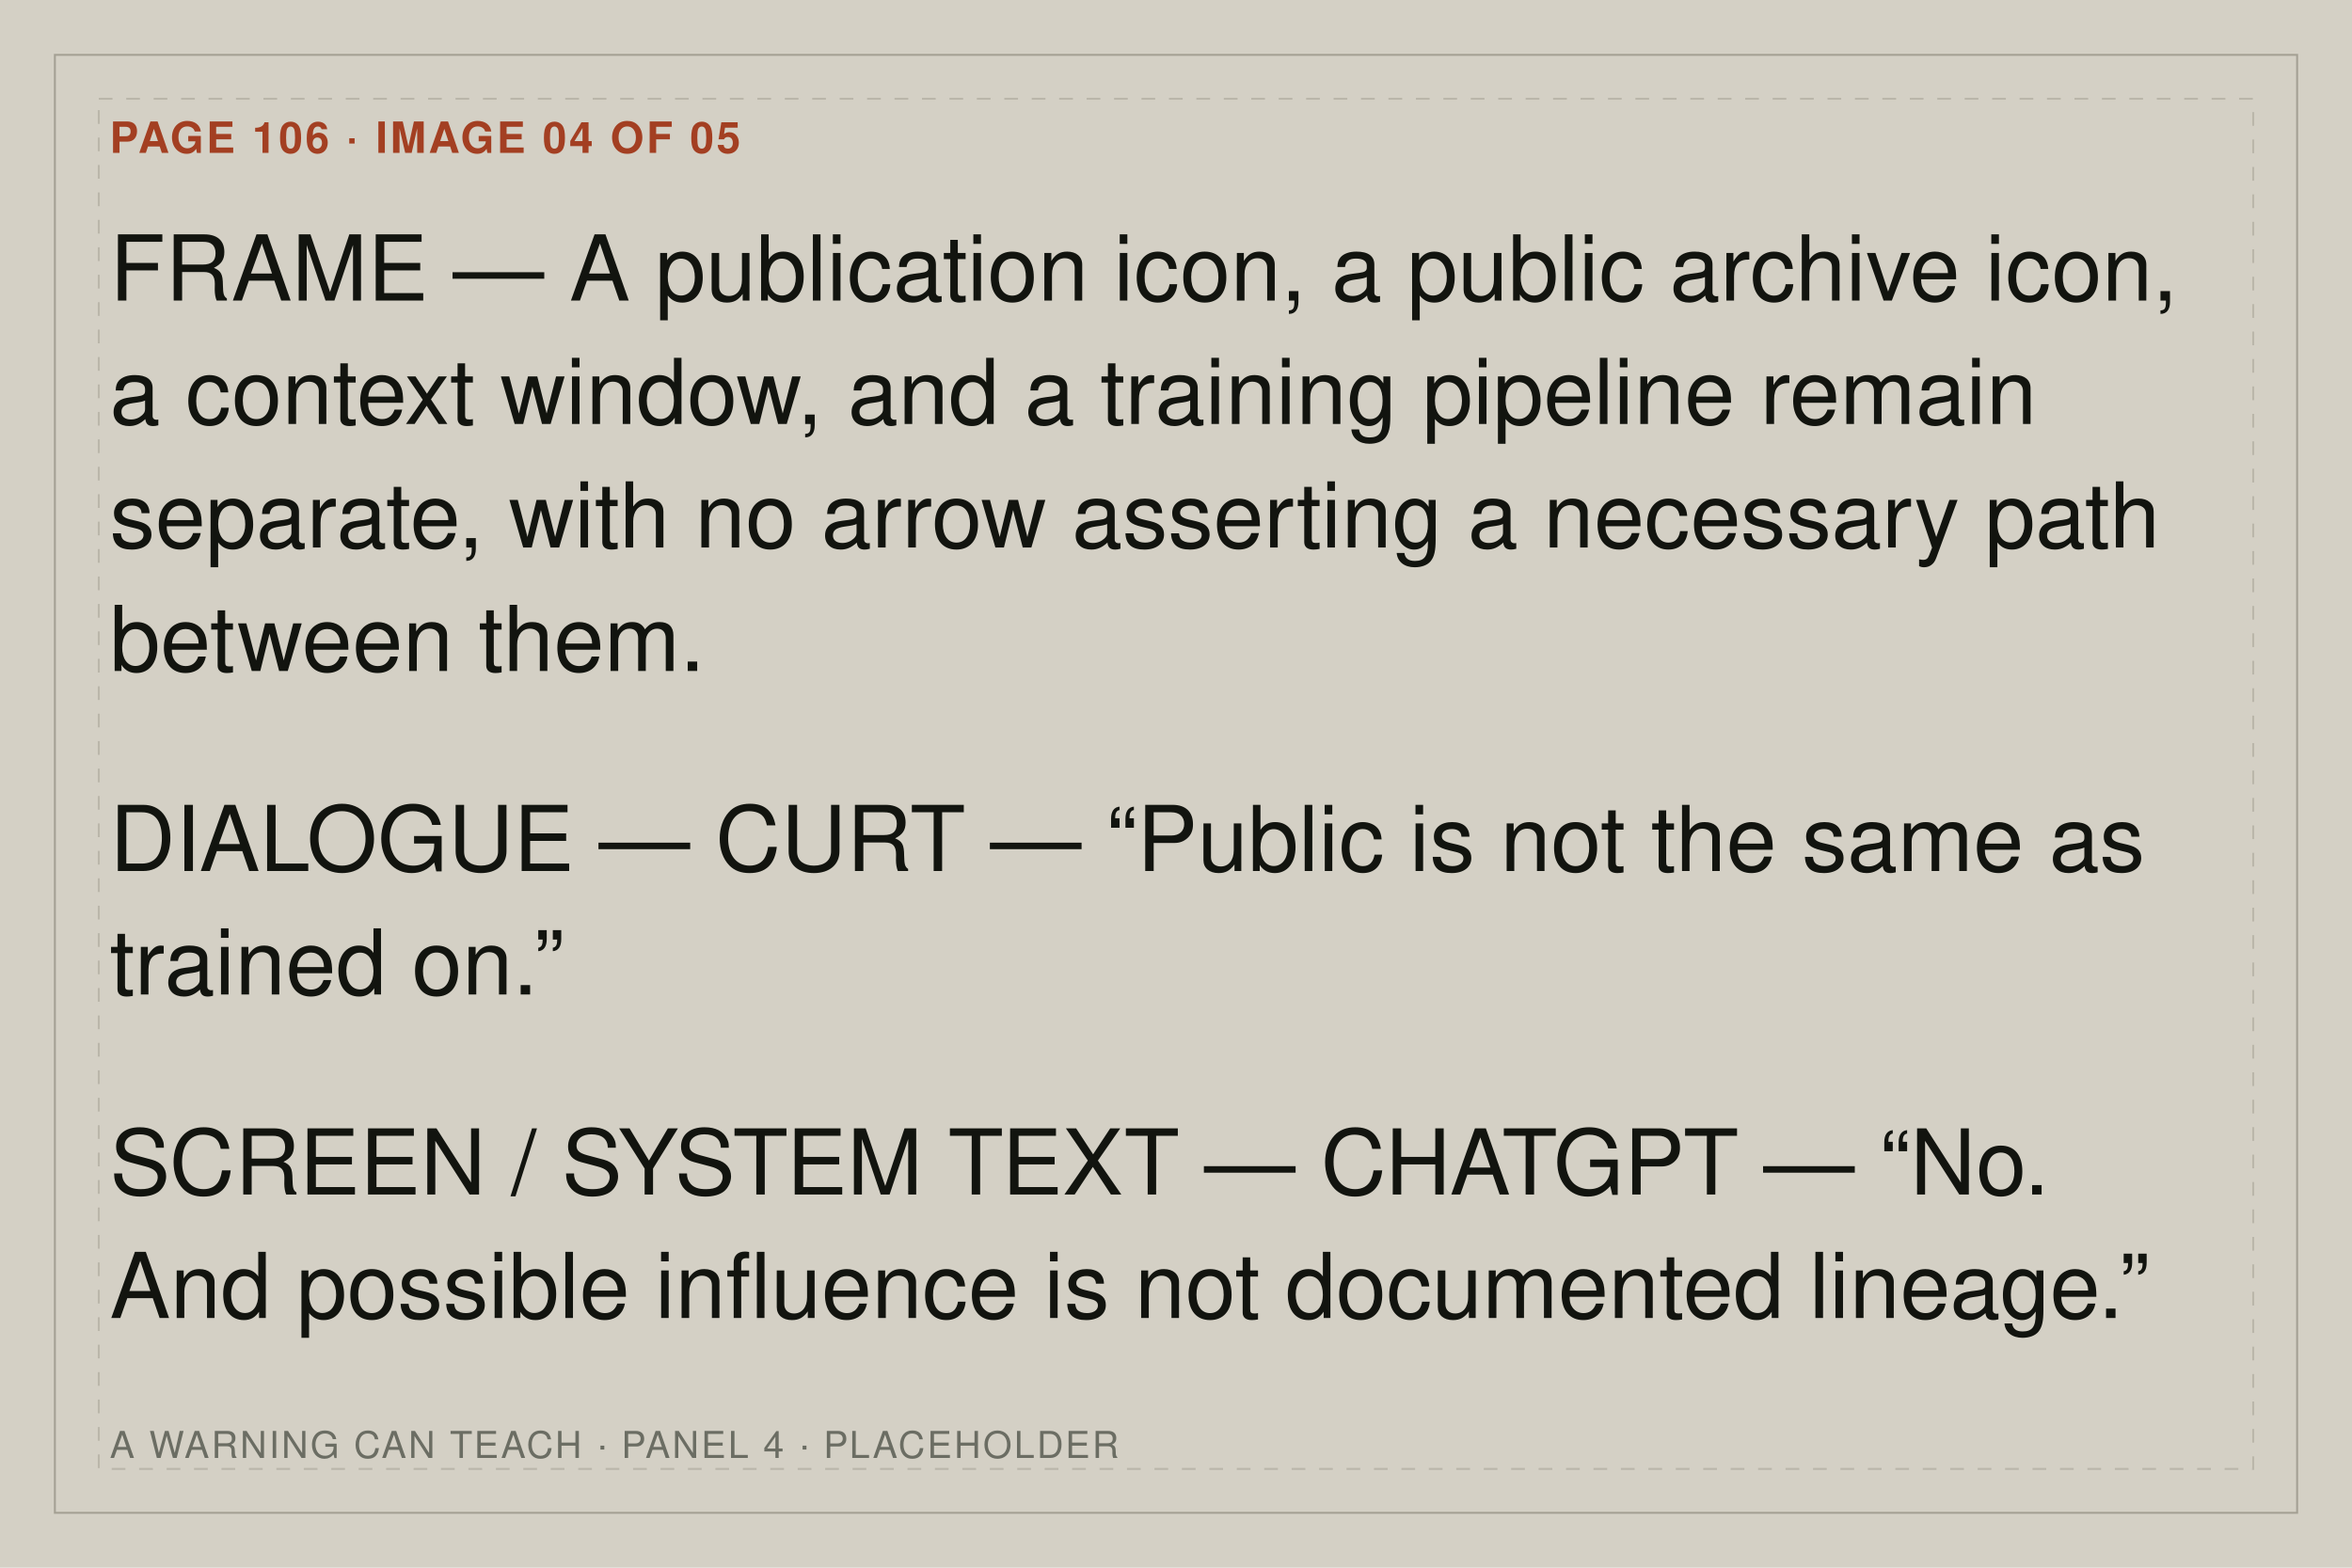
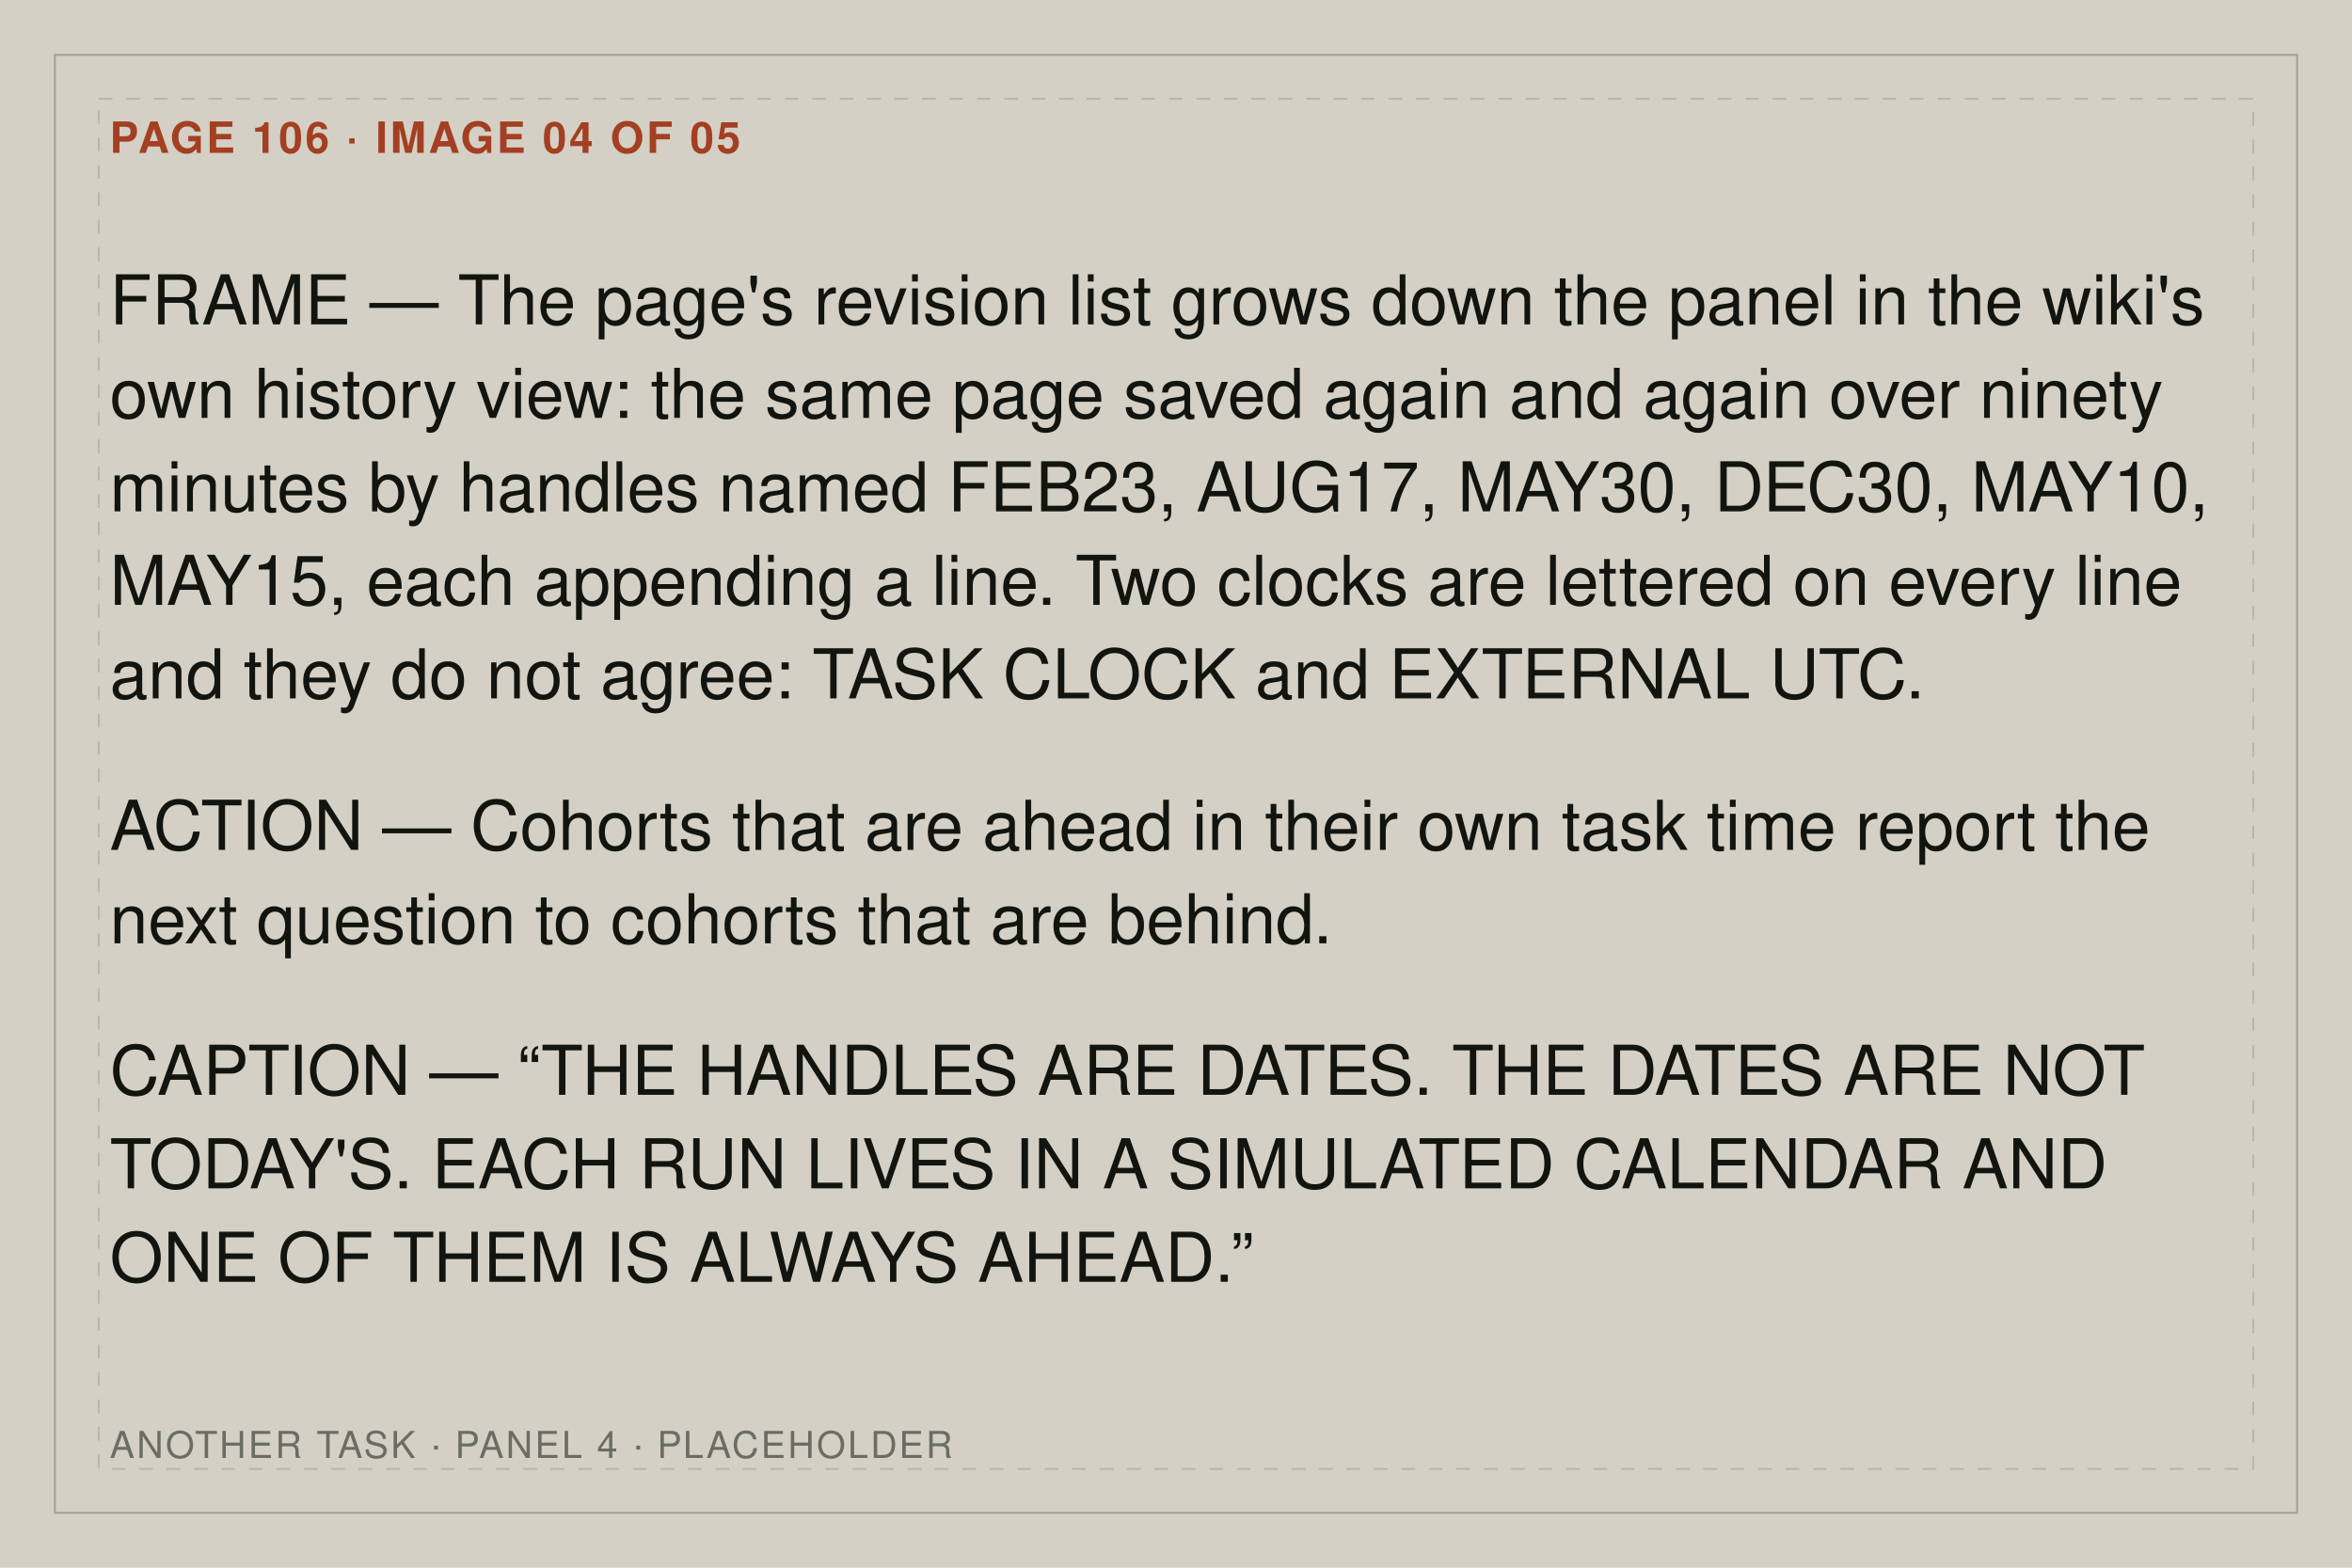
<svg xmlns="http://www.w3.org/2000/svg" width="1200" height="800" viewBox="0 0 1200 800" role="img" aria-labelledby="title">
  <rect width="1200" height="800" fill="#d4d0c5" />
  <rect x="28" y="28" width="1144" height="744" fill="none" stroke="#a4a094" stroke-width="1" />
  <rect x="50.4" y="50.4" width="1099.2" height="699.2" fill="none" stroke="#a4a094" stroke-width="1" stroke-dasharray="7 7" opacity="0.55" />
  <g font-family="Helvetica, Arial, 'Liberation Sans', 'Nimbus Sans', sans-serif">
    <text x="56" y="78" font-size="22" font-weight="700" letter-spacing="1.32" fill="#a33f22">PAGE 106 · IMAGE 04 OF 05</text>
-     <text font-size="46.33" fill="#12140f" text-anchor="start" xml:space="preserve">
-       <tspan x="56" y="153.36">FRAME — A publication icon, a public archive icon,</tspan>
-       <tspan x="56" y="216.37">a context window, and a training pipeline remain</tspan>
-       <tspan x="56" y="279.39">separate, with no arrow asserting a necessary path</tspan>
-       <tspan x="56" y="342.4">between them.</tspan>
-       <tspan x="56" y="444.48">DIALOGUE — CURT — “Public is not the same as</tspan>
-       <tspan x="56" y="507.49">trained on.”</tspan>
-       <tspan x="56" y="609.57">SCREEN / SYSTEM TEXT — CHATGPT — “No.</tspan>
-       <tspan x="56" y="672.59">And possible influence is not documented lineage.”</tspan>
+     <text font-size="35.08" fill="#12140f" text-anchor="start" xml:space="preserve">
+       <tspan x="56" y="165.53">FRAME — The page's revision list grows down the panel in the wiki's</tspan>
+       <tspan x="56" y="213.24">own history view: the same page saved again and again over ninety</tspan>
+       <tspan x="56" y="260.96">minutes by handles named FEB23, AUG17, MAY30, DEC30, MAY10,</tspan>
+       <tspan x="56" y="308.67">MAY15, each appending a line. Two clocks are lettered on every line</tspan>
+       <tspan x="56" y="356.38">and they do not agree: TASK CLOCK and EXTERNAL UTC.</tspan>
+       <tspan x="56" y="433.68">ACTION — Cohorts that are ahead in their own task time report the</tspan>
+       <tspan x="56" y="481.39">next question to cohorts that are behind.</tspan>
+       <tspan x="56" y="558.69">CAPTION — “THE HANDLES ARE DATES. THE DATES ARE NOT</tspan>
+       <tspan x="56" y="606.4">TODAY'S. EACH RUN LIVES IN A SIMULATED CALENDAR AND</tspan>
+       <tspan x="56" y="654.12">ONE OF THEM IS ALWAYS AHEAD.”</tspan>
    </text>
-     <text x="56" y="744" font-size="18.92" letter-spacing="1.1" fill="#6b6d63">A WARNING CAN TEACH · PANEL 4 · PLACEHOLDER</text>
+     <text x="56" y="744" font-size="18.92" letter-spacing="1.1" fill="#6b6d63">ANOTHER TASK · PANEL 4 · PLACEHOLDER</text>
  </g>
</svg>
